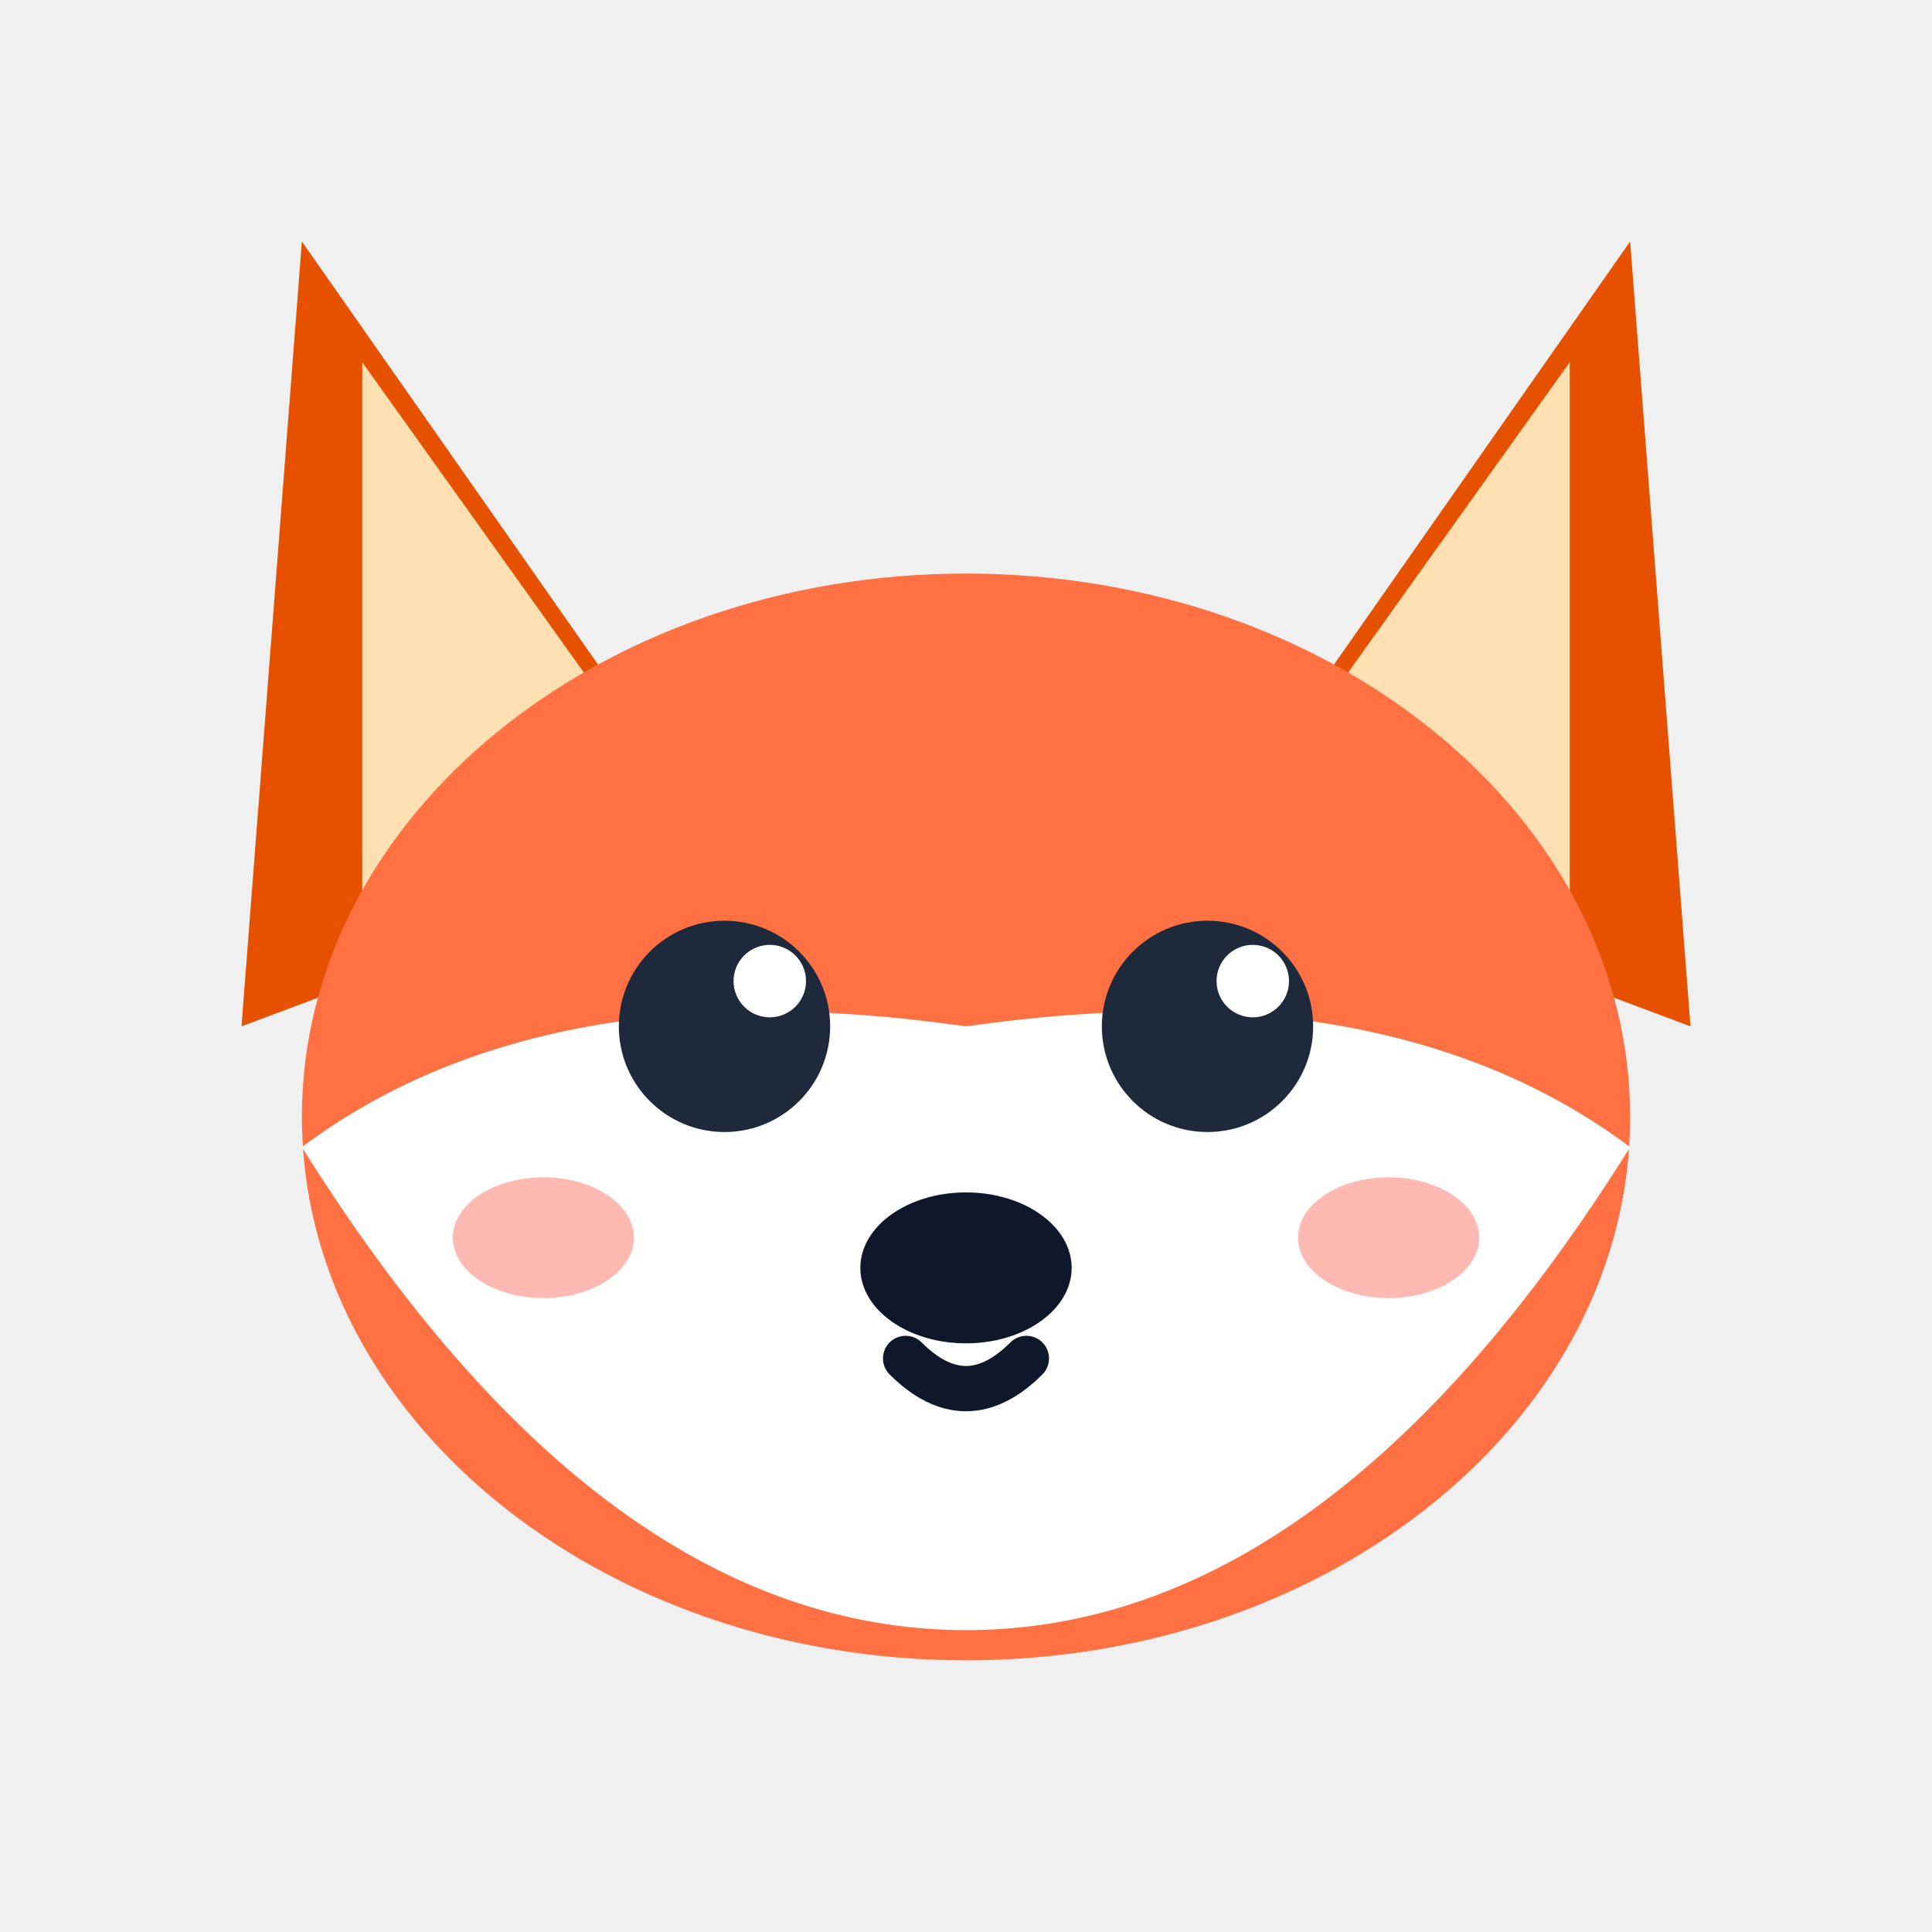
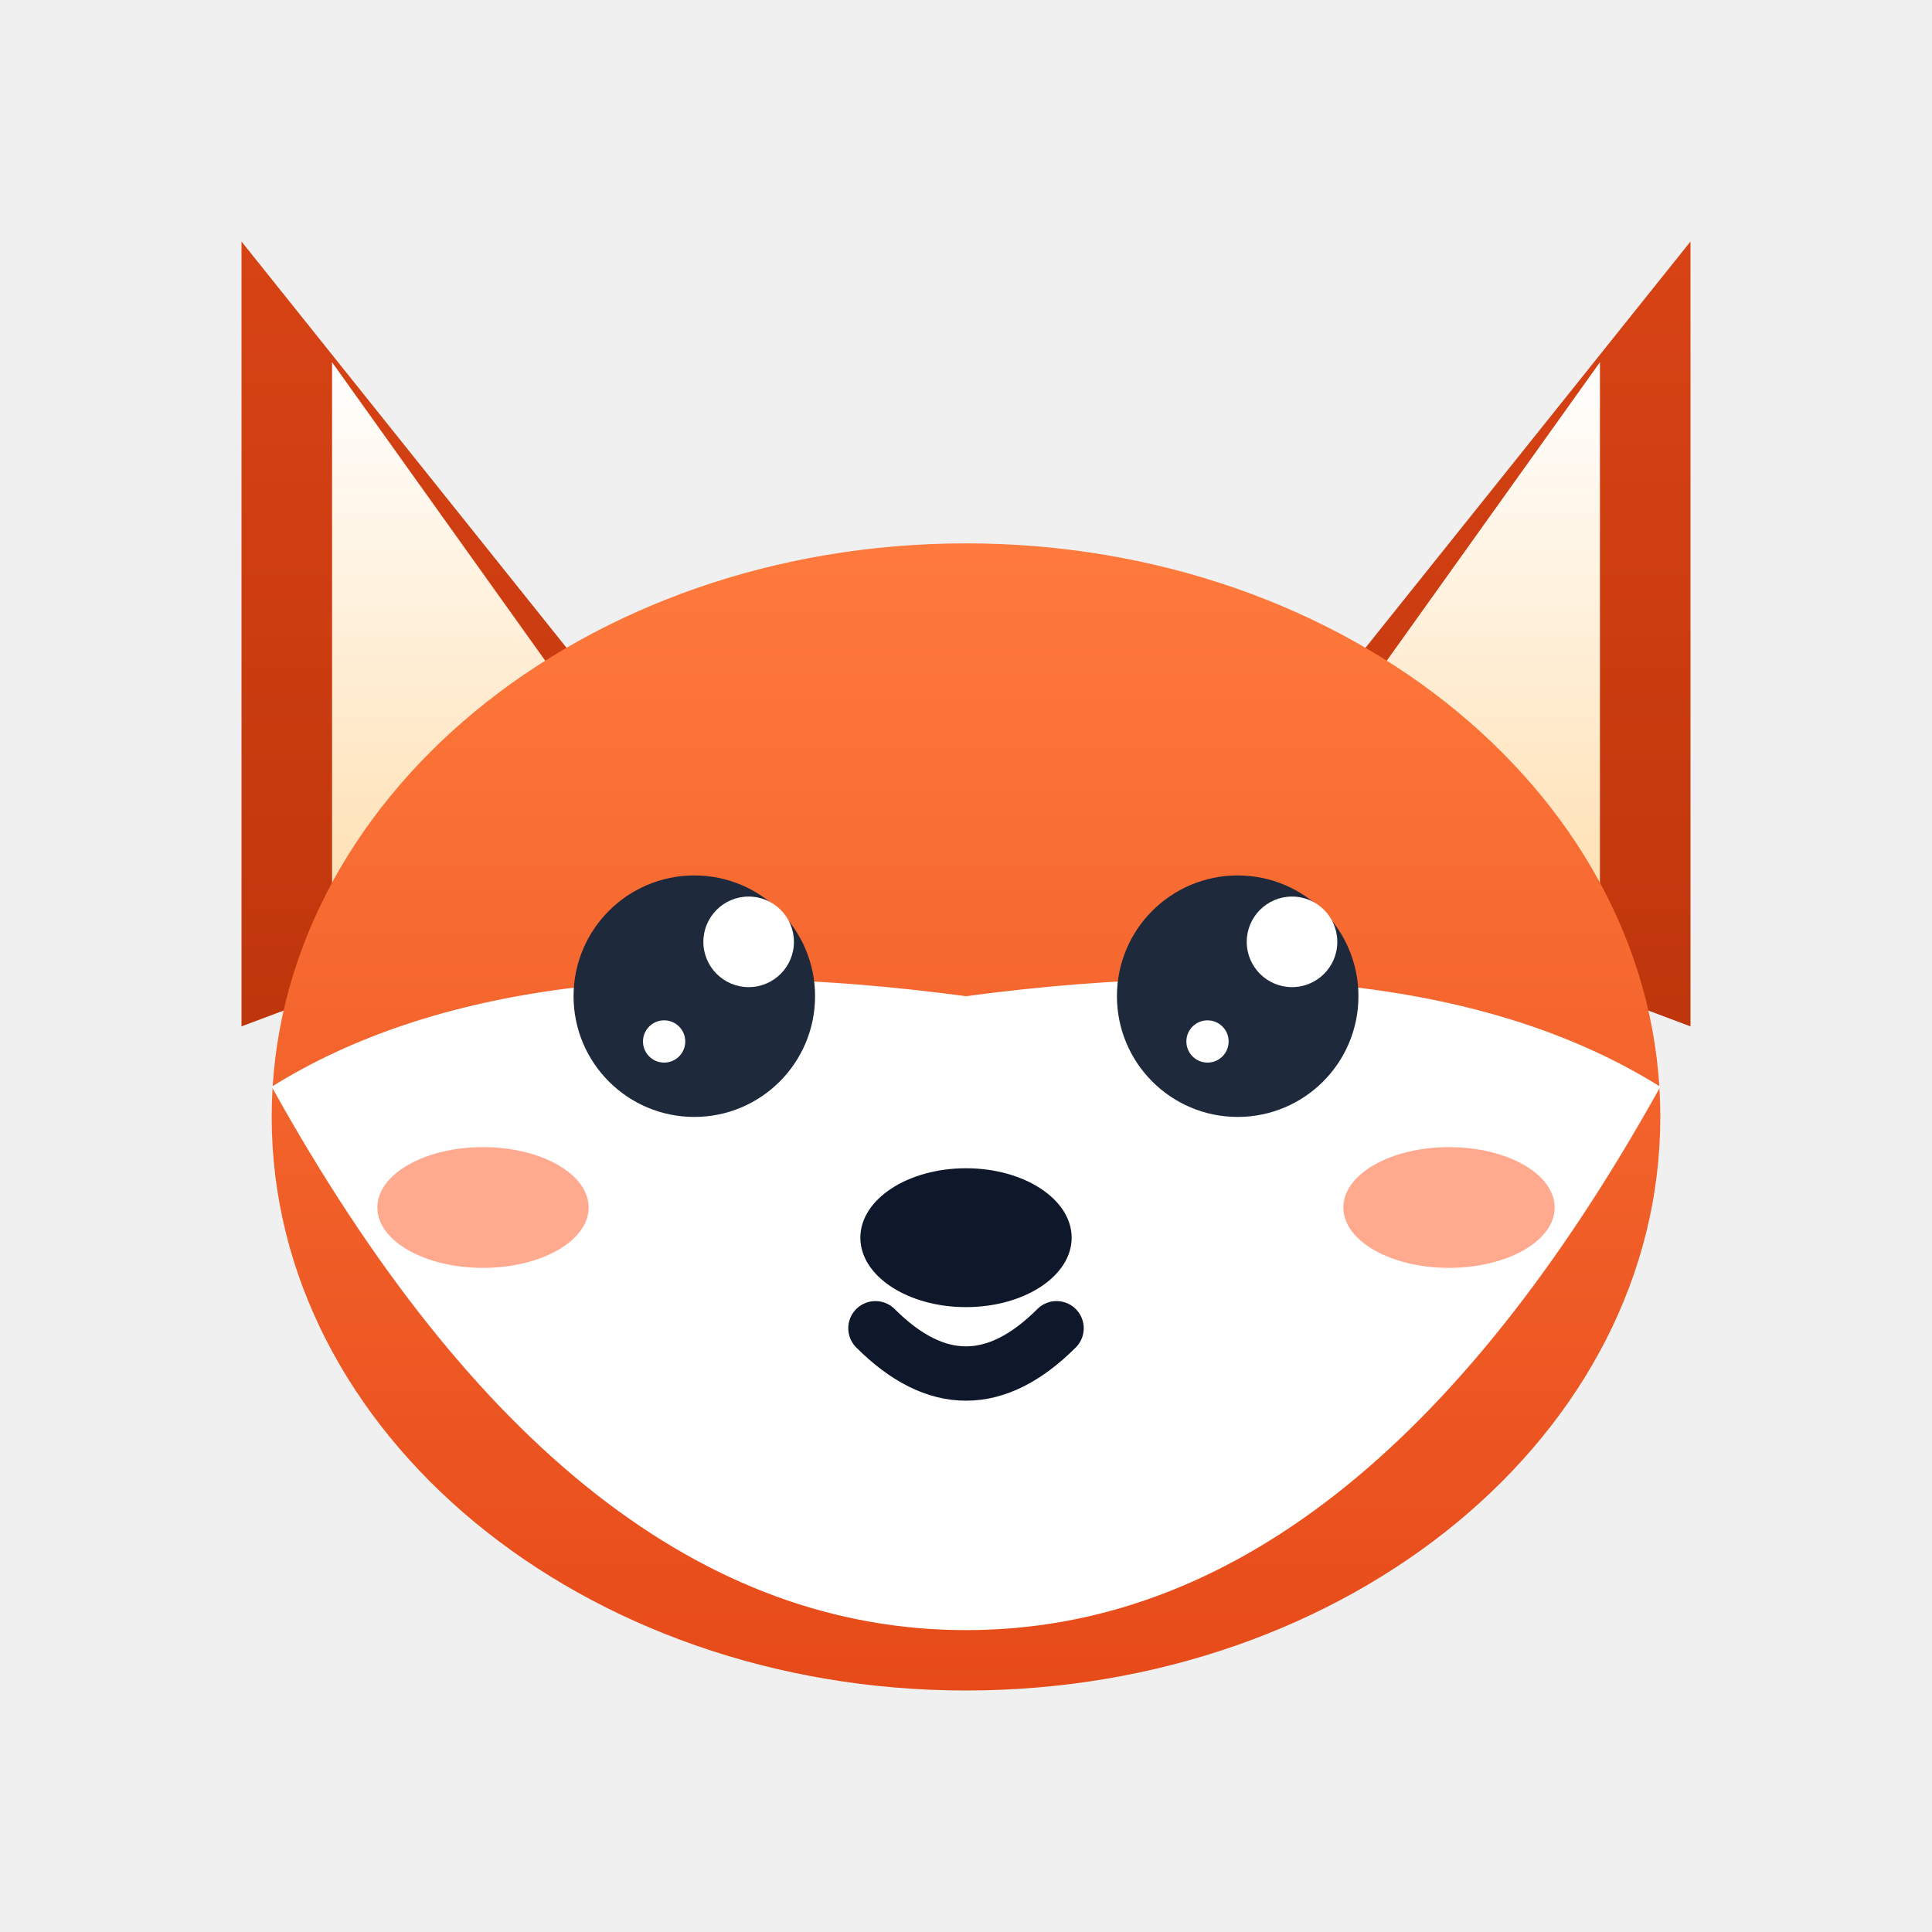
<svg xmlns="http://www.w3.org/2000/svg" viewBox="0 0 64 64" width="64" height="64">
-   <path d="M10 8 L24 28 L8 34 Z" fill="#e65100" />
-   <path d="M12 12 L22 26 L12 30 Z" fill="#ffe0b2" />
-   <path d="M54 8 L40 28 L56 34 Z" fill="#e65100" />
-   <path d="M52 12 L42 26 L52 30 Z" fill="#ffe0b2" />
-   <ellipse cx="32" cy="37" rx="22" ry="18" fill="#ff7043" />
-   <path d="M10 38 Q20 54 32 54 Q44 54 54 38 Q46 32 32 34 Q18 32 10 38 Z" fill="#ffffff" />
-   <circle cx="24" cy="34" r="3.5" fill="#1e293b" />
-   <circle cx="25.5" cy="32.5" r="1.2" fill="#ffffff" />
-   <circle cx="40" cy="34" r="3.5" fill="#1e293b" />
-   <circle cx="41.5" cy="32.5" r="1.2" fill="#ffffff" />
-   <ellipse cx="32" cy="42" rx="3.5" ry="2.5" fill="#0f172a" />
-   <path d="M30 45 Q32 47 34 45" stroke="#0f172a" stroke-width="1.5" fill="none" stroke-linecap="round" />
-   <ellipse cx="18" cy="41" rx="3" ry="2" fill="#ff8a80" opacity="0.6" />
-   <ellipse cx="46" cy="41" rx="3" ry="2" fill="#ff8a80" opacity="0.6" />
+   <defs>
+     <linearGradient id="foxHead" x1="0%" y1="0%" x2="0%" y2="100%">
+       <stop offset="0%" stop-color="#ff7a3d" />
+       <stop offset="100%" stop-color="#e64a19" />
+     </linearGradient>
+     <linearGradient id="foxEarOut" x1="0%" y1="0%" x2="0%" y2="100%">
+       <stop offset="0%" stop-color="#d84315" />
+       <stop offset="100%" stop-color="#bf360c" />
+     </linearGradient>
+     <linearGradient id="foxEarIn" x1="0%" y1="0%" x2="0%" y2="100%">
+       <stop offset="0%" stop-color="#ffffff" />
+       <stop offset="100%" stop-color="#ffe0b2" />
+     </linearGradient>
+   </defs>
+   <path d="M8 8 L24 28 L8 34 Z" fill="url(#foxEarOut)" />
+   <path d="M11 12 L21 26 L11 30 Z" fill="url(#foxEarIn)" />
+   <path d="M56 8 L40 28 L56 34 Z" fill="url(#foxEarOut)" />
+   <path d="M53 12 L43 26 L53 30 Z" fill="url(#foxEarIn)" />
+   <ellipse cx="32" cy="37" rx="23" ry="19" fill="url(#foxHead)" />
+   <path d="M9 36 Q19 54 32 54 Q45 54 55 36 Q47 31 32 33 Q17 31 9 36 Z" fill="#ffffff" />
+   <circle cx="23" cy="33" r="4" fill="#1e293b" />
+   <circle cx="24.8" cy="31.2" r="1.5" fill="#ffffff" />
+   <circle cx="22" cy="34.5" r="0.7" fill="#ffffff" />
+   <circle cx="41" cy="33" r="4" fill="#1e293b" />
+   <circle cx="42.8" cy="31.2" r="1.5" fill="#ffffff" />
+   <circle cx="40" cy="34.5" r="0.7" fill="#ffffff" />
+   <ellipse cx="32" cy="41" rx="3.5" ry="2.3" fill="#0f172a" />
+   <path d="M29 44 Q32 47 35 44" stroke="#0f172a" stroke-width="1.8" fill="none" stroke-linecap="round" />
+   <ellipse cx="16" cy="40" rx="3.5" ry="2" fill="#ff7043" opacity="0.6" />
+   <ellipse cx="48" cy="40" rx="3.5" ry="2" fill="#ff7043" opacity="0.6" />
</svg>
